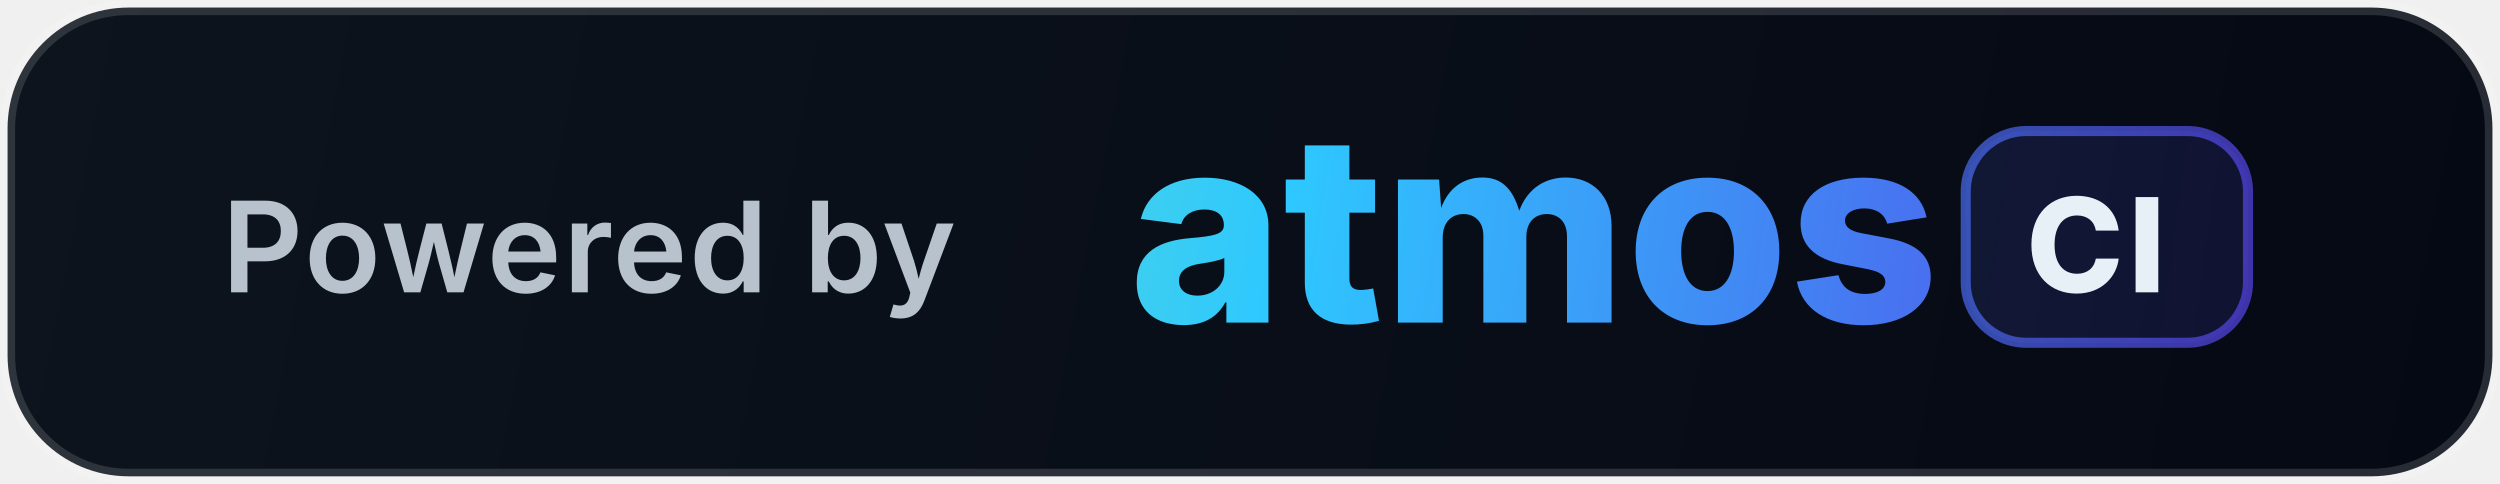
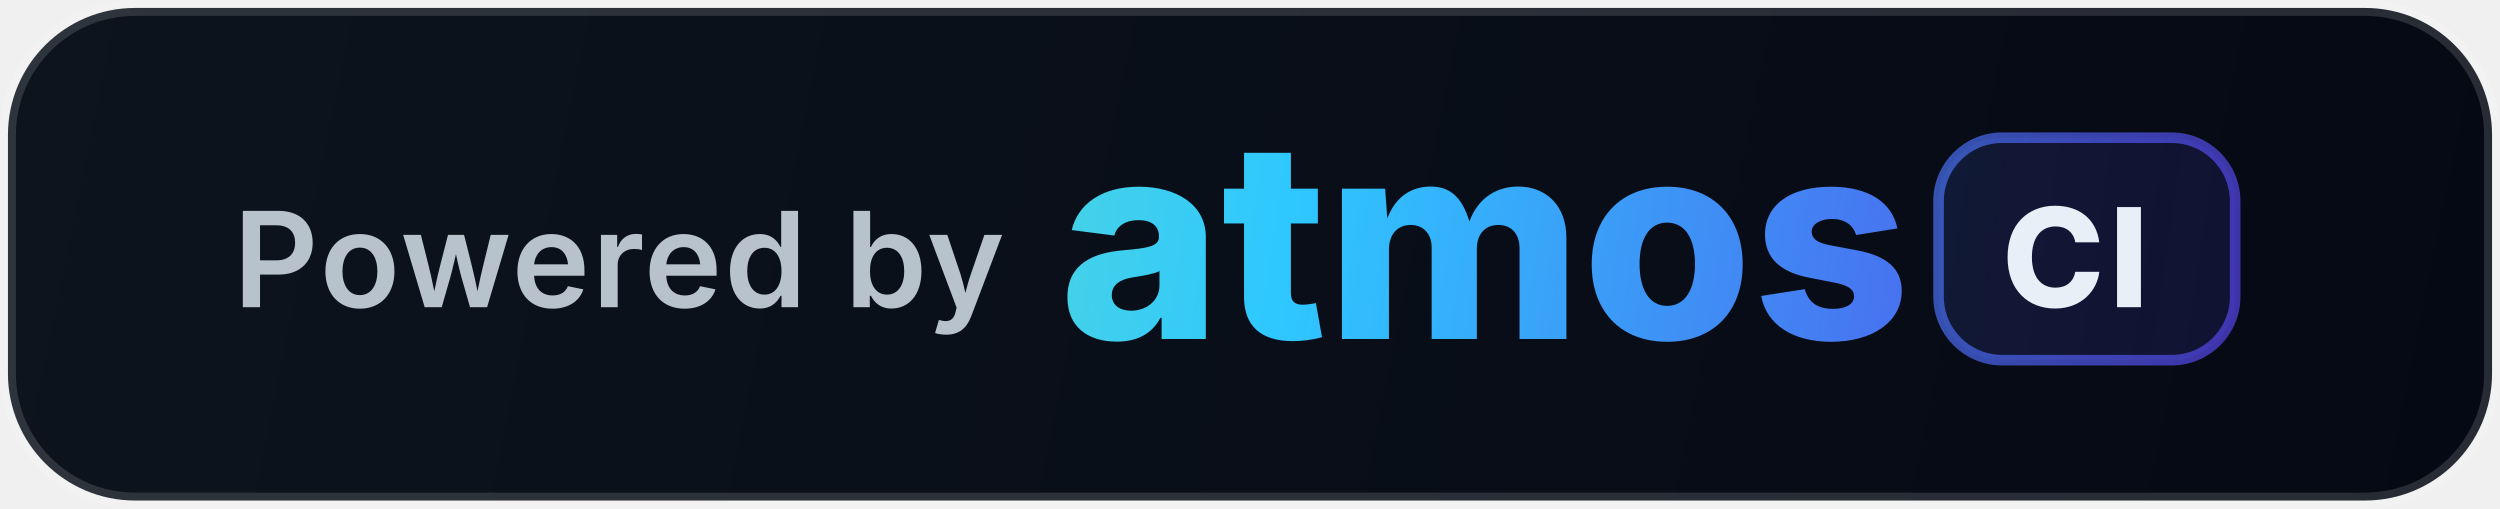
- <svg xmlns="http://www.w3.org/2000/svg" width="248" height="48" viewBox="0 0 248 48" role="img" aria-labelledby="title desc">
+ <svg xmlns="http://www.w3.org/2000/svg" width="236" height="48" viewBox="0 0 236 48" role="img" aria-labelledby="title desc">
  <defs>
-     <linearGradient id="badgeAccent" x1="26" y1="10" x2="228" y2="38" gradientUnits="userSpaceOnUse">
+     <linearGradient id="badgeAccent" x1="26" y1="10" x2="216" y2="38" gradientUnits="userSpaceOnUse">
      <stop offset="0" stop-color="#97f597">
        <animate attributeName="stop-color" values="#97f597;#2ec8ff;#583ce7;#23d5ab;#97f597" dur="15s" repeatCount="indefinite" />
      </stop>
      <stop offset="0.5" stop-color="#2ec8ff">
        <animate attributeName="stop-color" values="#2ec8ff;#23d5ab;#97f597;#583ce7;#2ec8ff" dur="15s" repeatCount="indefinite" />
      </stop>
      <stop offset="1" stop-color="#583ce7">
        <animate attributeName="stop-color" values="#583ce7;#97f597;#2ec8ff;#23d5ab;#583ce7" dur="15s" repeatCount="indefinite" />
      </stop>
      <animateTransform attributeName="gradientTransform" type="translate" values="-45 0;45 0;-45 0" dur="15s" repeatCount="indefinite" />
    </linearGradient>
-     <linearGradient id="badgeSurface" x1="0" y1="0" x2="248" y2="48" gradientUnits="userSpaceOnUse">
+     <linearGradient id="badgeSurface" x1="0" y1="0" x2="236" y2="48" gradientUnits="userSpaceOnUse">
      <stop offset="0" stop-color="#0d141d" />
      <stop offset="1" stop-color="#050914" />
    </linearGradient>
  </defs>
-   <rect x="0.75" y="0.75" width="246.5" height="46.5" rx="12" fill="url(#badgeSurface)" />
-   <rect x="0.75" y="0.75" width="246.5" height="46.5" rx="12" fill="none" stroke="#ffffff" stroke-opacity="0.14" stroke-width="1.5" />
+   <rect x="0.75" y="0.75" width="234.5" height="46.5" rx="12" fill="url(#badgeSurface)" />
+   <rect x="0.75" y="0.75" width="234.5" height="46.5" rx="12" fill="none" stroke="#ffffff" stroke-opacity="0.14" stroke-width="1.5" />
  <text x="22" y="29" fill="#b7c2cc" font-family="Inter, Arial, Helvetica, sans-serif" font-size="12.5" font-weight="600" letter-spacing="0.2">Powered by</text>
-   <text x="112" y="32" fill="url(#badgeAccent)" font-family="Inter, Arial, Helvetica, sans-serif" font-size="26" font-weight="800" letter-spacing="0">atmos</text>
-   <rect x="195" y="13" width="28" height="21" rx="6" fill="url(#badgeAccent)" fill-opacity="0.14" stroke="url(#badgeAccent)" stroke-opacity="0.7" />
-   <text x="201" y="29" fill="#e8f0f7" font-family="Inter, Arial, Helvetica, sans-serif" font-size="13" font-weight="800" letter-spacing="0.45">CI</text>
+   <text x="100" y="32" fill="url(#badgeAccent)" font-family="Inter, Arial, Helvetica, sans-serif" font-size="26" font-weight="800" letter-spacing="0">atmos</text>
+   <rect x="183" y="13" width="28" height="21" rx="6" fill="url(#badgeAccent)" fill-opacity="0.14" stroke="url(#badgeAccent)" stroke-opacity="0.7" />
+   <text x="189" y="29" fill="#e8f0f7" font-family="Inter, Arial, Helvetica, sans-serif" font-size="13" font-weight="800" letter-spacing="0.45">CI</text>
</svg>
